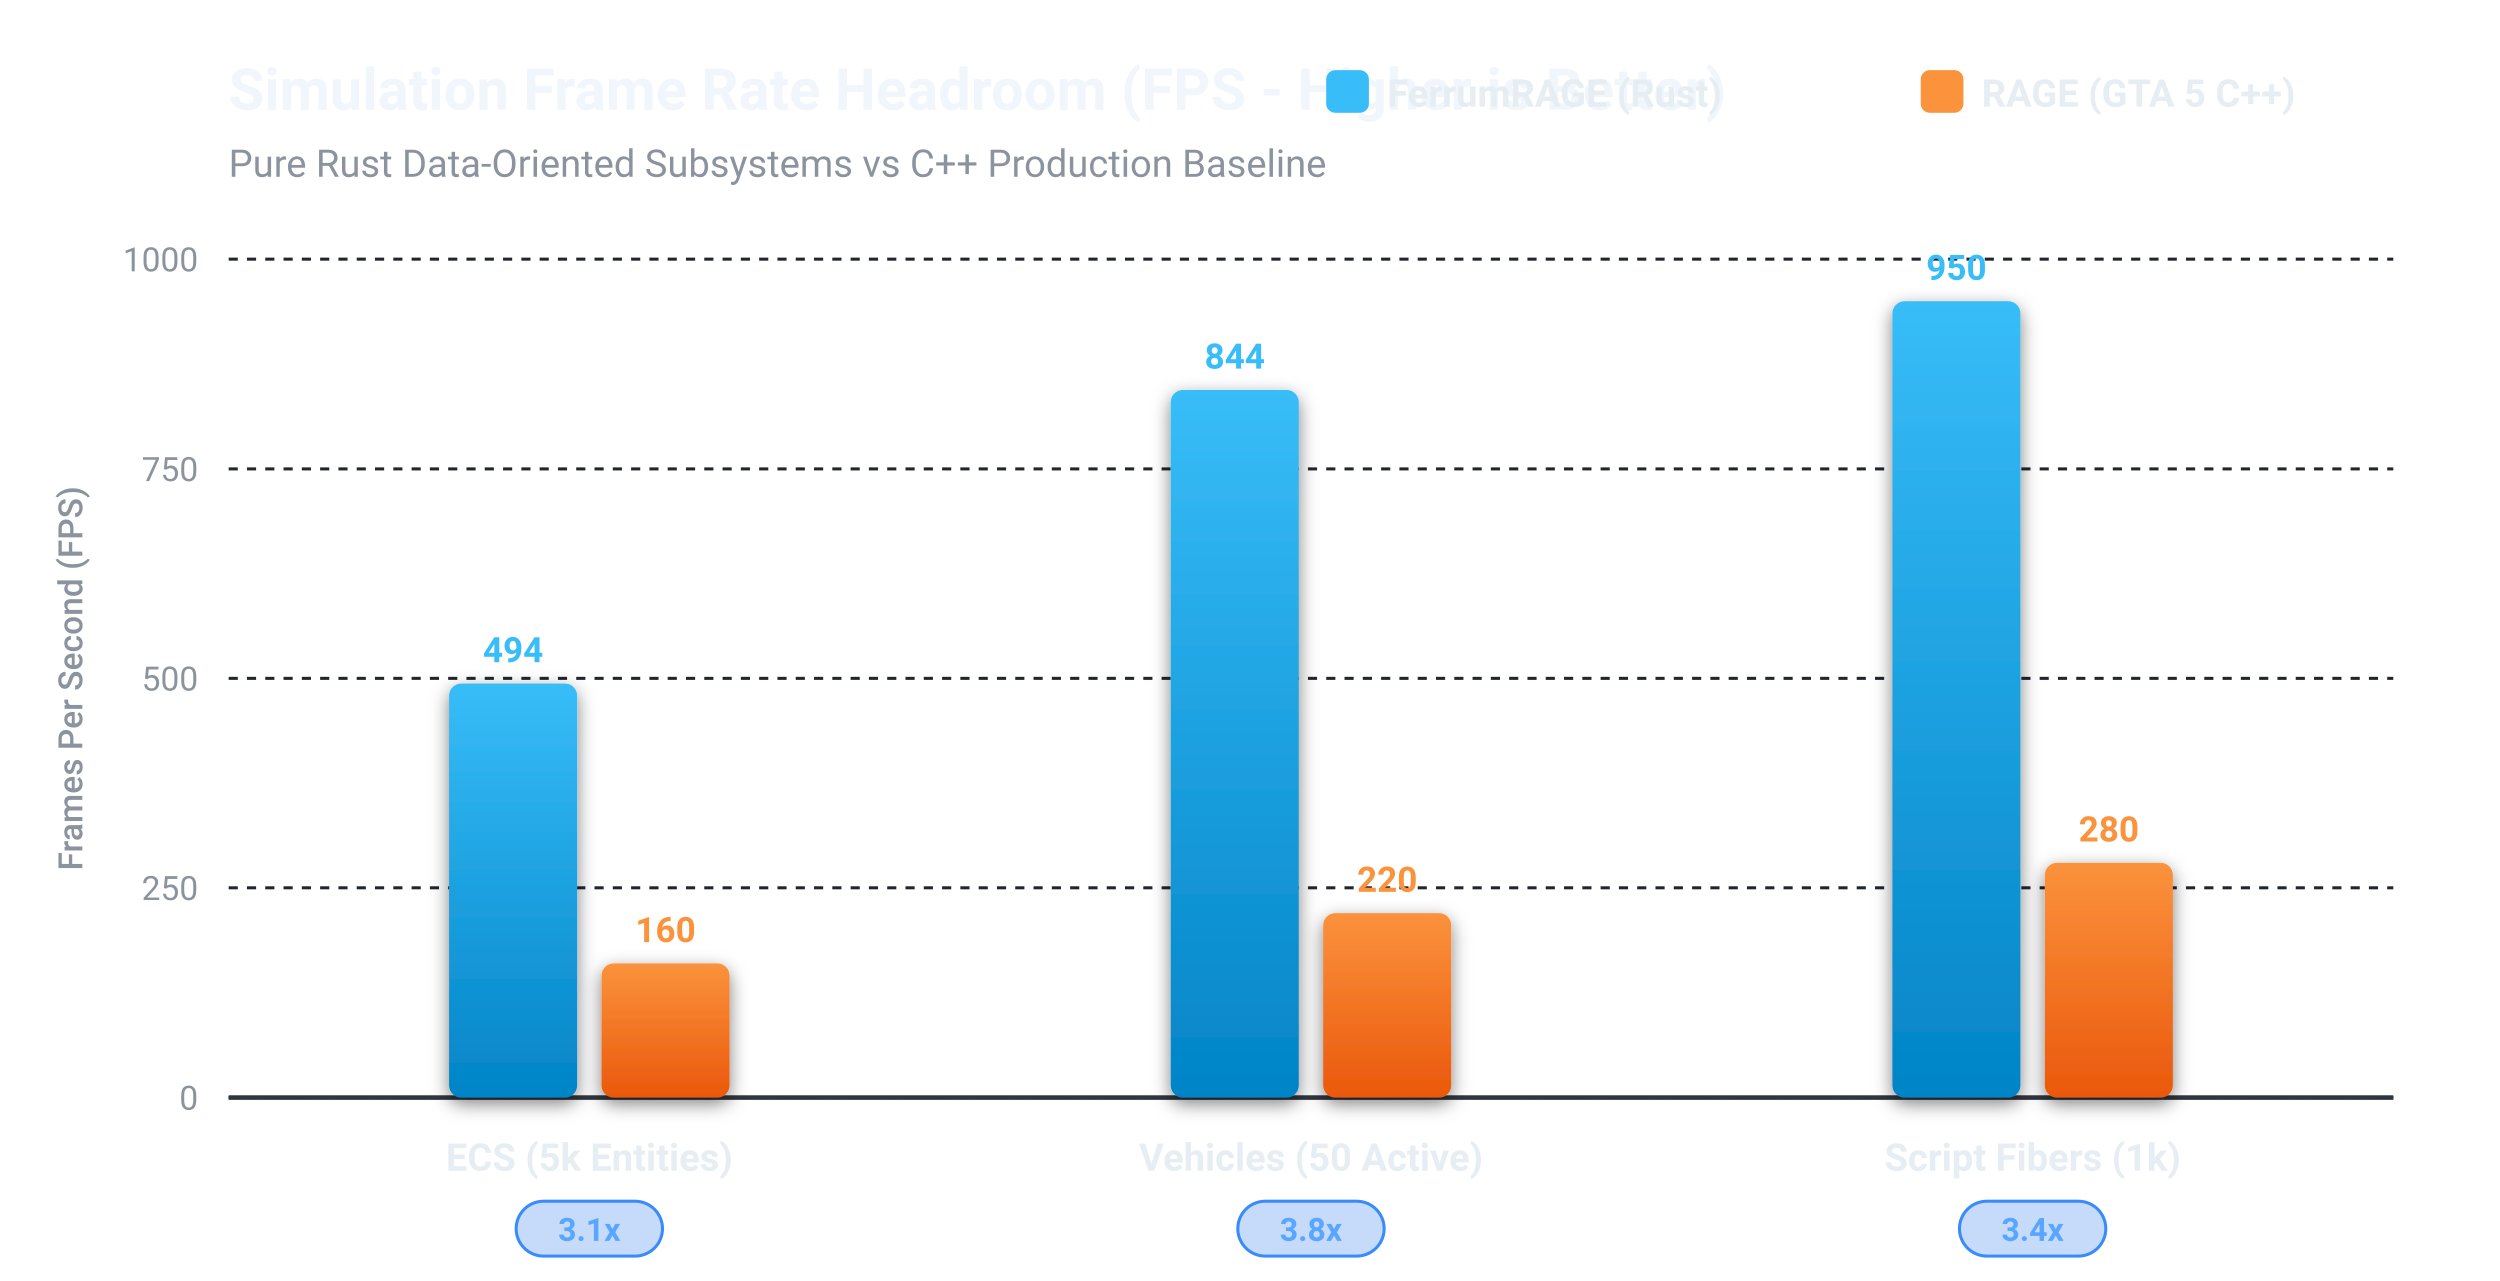
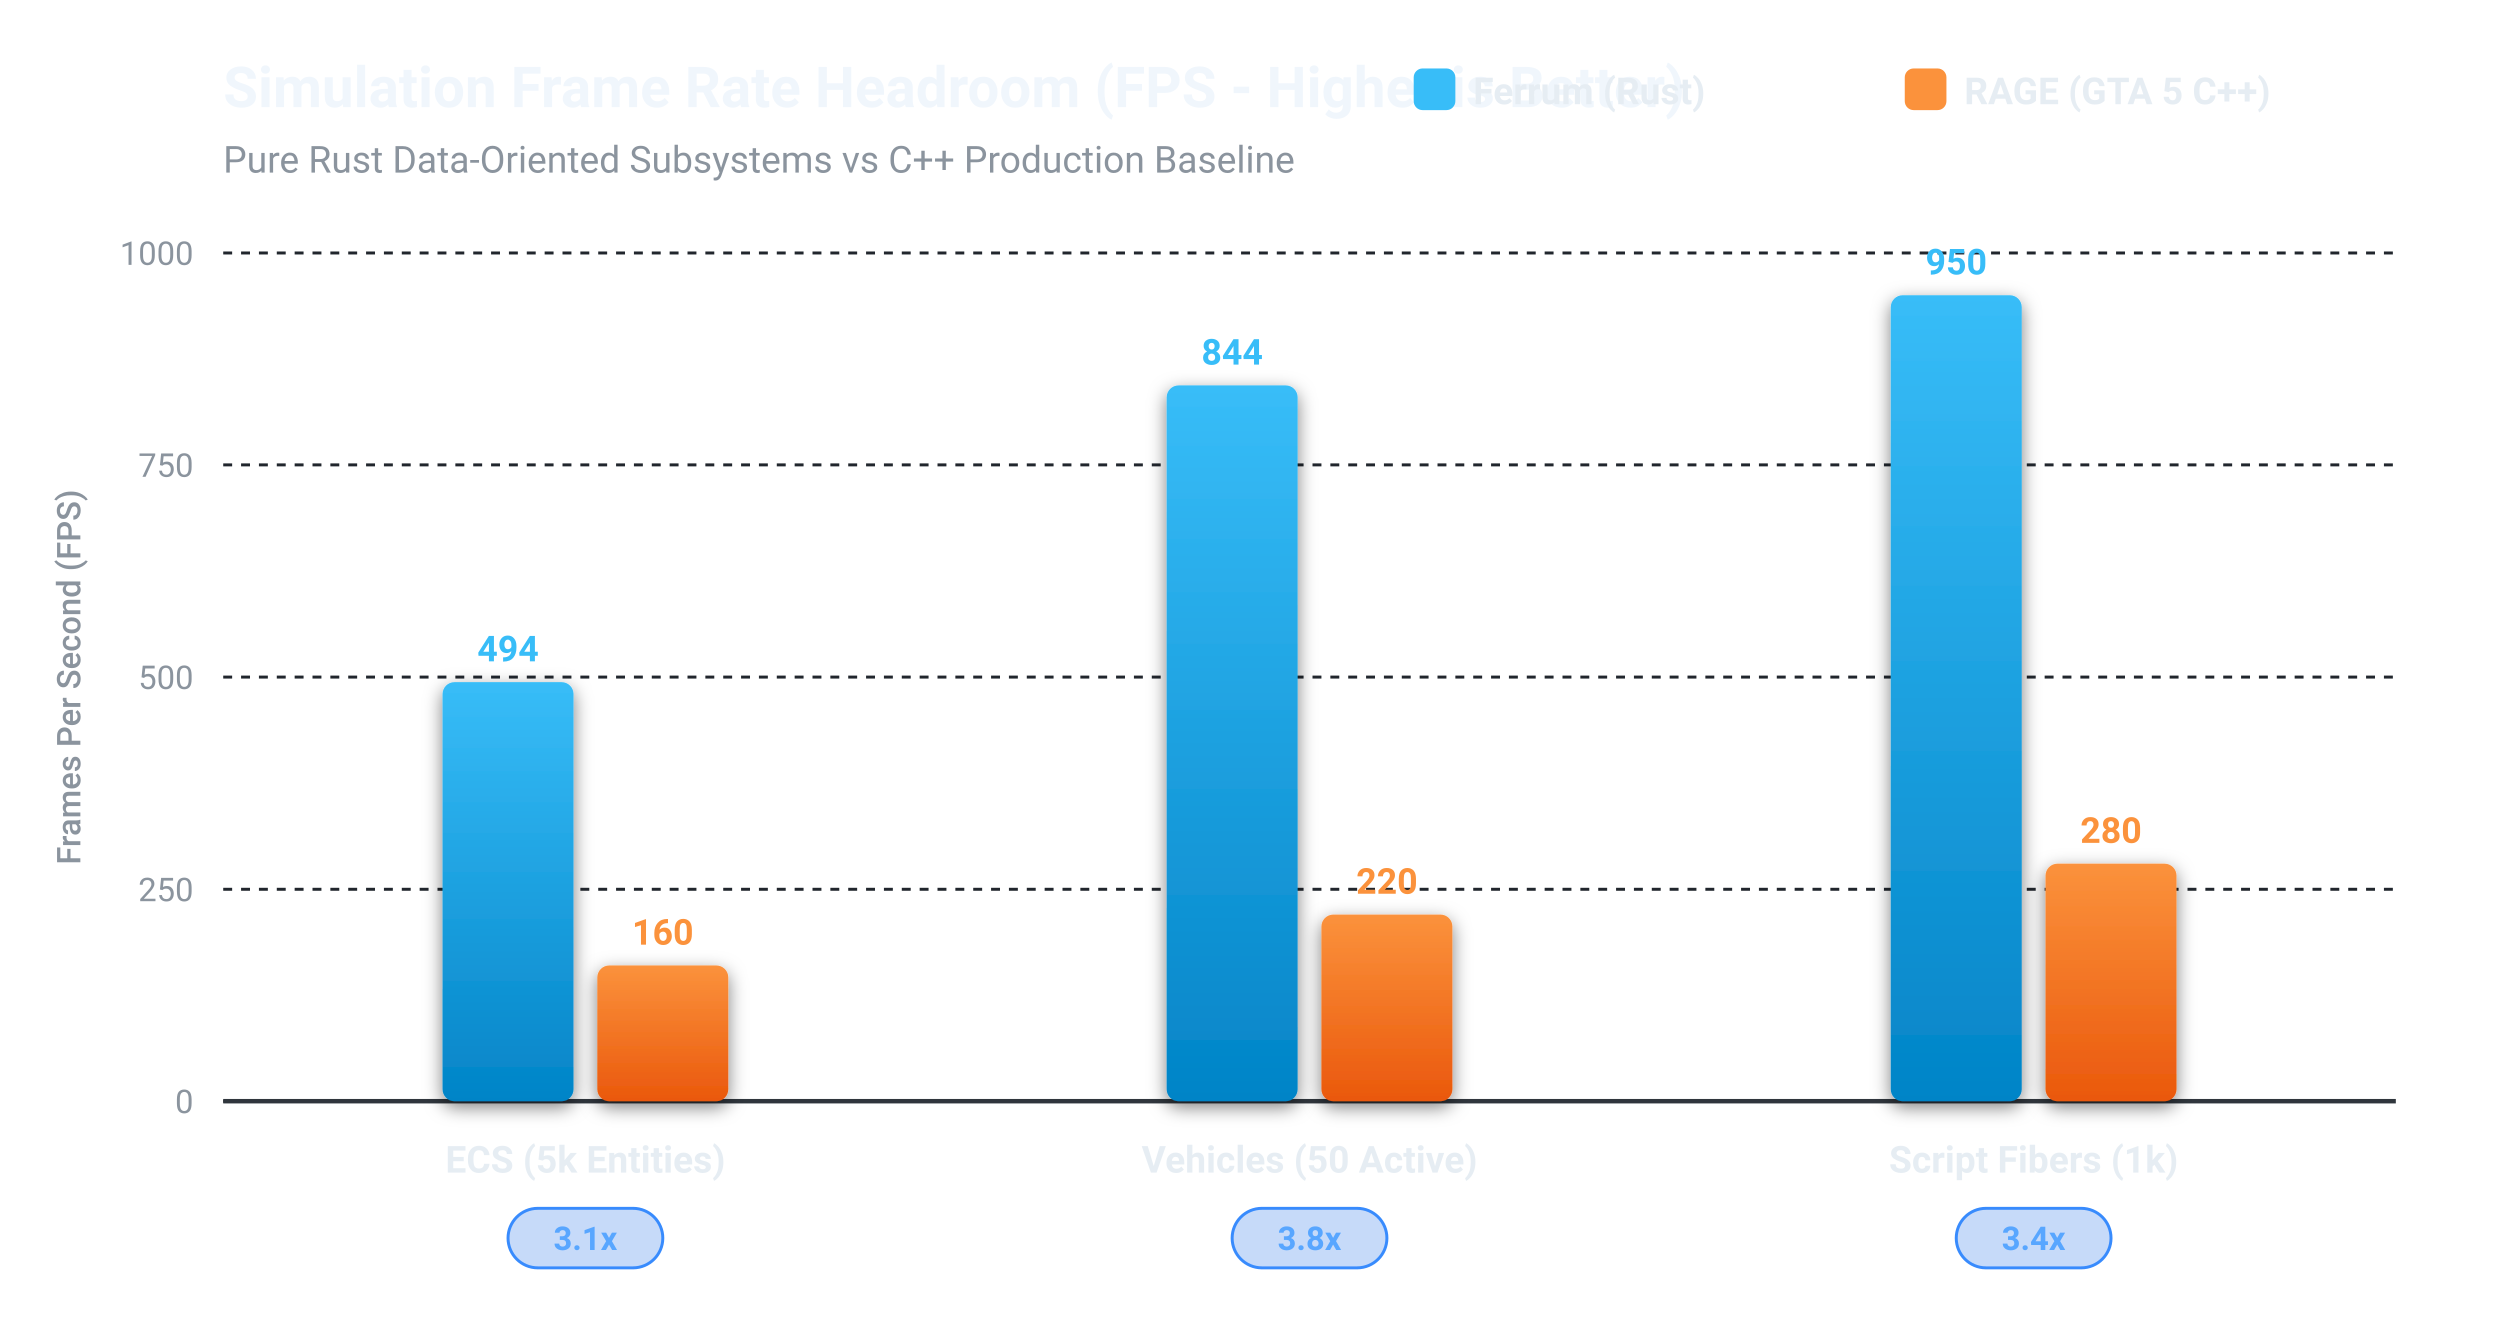
- <svg xmlns="http://www.w3.org/2000/svg" viewBox="0 0 820 420" width="100%" height="100%" style="background:#0d1117; font-family:-apple-system,BlinkMacSystemFont,'Segoe UI',Roboto,Helvetica,Arial,sans-serif; border-radius:12px; border:1px solid #30363d;">
+ <svg xmlns="http://www.w3.org/2000/svg" viewBox="0 0 840 450" width="100%" height="100%" style="background:#0d1117; font-family:-apple-system,BlinkMacSystemFont,'Segoe UI',Roboto,Helvetica,Arial,sans-serif; border-radius:12px; border:1px solid #30363d;">
  <defs>
    <linearGradient id="blueGrad" x1="0" y1="0" x2="0" y2="1">
      <stop offset="0%" stop-color="#38bdf8" />
      <stop offset="100%" stop-color="#0284c7" />
    </linearGradient>
    <linearGradient id="orangeGrad" x1="0" y1="0" x2="0" y2="1">
      <stop offset="0%" stop-color="#fb923c" />
      <stop offset="100%" stop-color="#ea580c" />
    </linearGradient>
    <filter id="glow" x="-20%" y="-20%" width="140%" height="140%">
-       <feDropShadow dx="0" dy="2" stdDeviation="3" flood-color="#000" flood-opacity="0.5" />
+       <feDropShadow dx="0" dy="2" stdDeviation="3" flood-color="#000000" flood-opacity="0.5" />
    </filter>
  </defs>
  <text x="75" y="36" fill="#f0f6fc" font-size="19" font-weight="700">Simulation Frame Rate Headroom (FPS - Higher is Better)</text>
  <text x="75" y="58" fill="#8b949e" font-size="12.5">Pure Rust Data-Oriented Subsystems vs C++ Production Baseline</text>
-   <rect x="435" y="23" width="14" height="14" rx="3" fill="#38bdf8" />
-   <text x="455" y="35" fill="#e6edf3" font-size="12.5" font-weight="600">FerrumRAGE (Rust)</text>
-   <rect x="630" y="23" width="14" height="14" rx="3" fill="#fb923c" />
-   <text x="650" y="35" fill="#e6edf3" font-size="12.5" font-weight="600">RAGE (GTA 5 C++)</text>
-   <line x1="75" y1="360.0" x2="785" y2="360.0" stroke="#21262d" stroke-width="1" stroke-dasharray="3,3" />
-   <text x="65" y="364.0" fill="#8b949e" font-size="11" text-anchor="end">0</text>
-   <line x1="75" y1="291.2" x2="785" y2="291.2" stroke="#21262d" stroke-width="1" stroke-dasharray="3,3" />
-   <text x="65" y="295.2" fill="#8b949e" font-size="11" text-anchor="end">250</text>
-   <line x1="75" y1="222.5" x2="785" y2="222.5" stroke="#21262d" stroke-width="1" stroke-dasharray="3,3" />
-   <text x="65" y="226.5" fill="#8b949e" font-size="11" text-anchor="end">500</text>
-   <line x1="75" y1="153.8" x2="785" y2="153.8" stroke="#21262d" stroke-width="1" stroke-dasharray="3,3" />
-   <text x="65" y="157.8" fill="#8b949e" font-size="11" text-anchor="end">750</text>
-   <line x1="75" y1="85.0" x2="785" y2="85.0" stroke="#21262d" stroke-width="1" stroke-dasharray="3,3" />
+   <rect x="475" y="23" width="14" height="14" rx="3" fill="#38bdf8" />
+   <text x="495" y="35" fill="#e6edf3" font-size="12.5" font-weight="600">Ferrum (Rust)</text>
+   <rect x="640" y="23" width="14" height="14" rx="3" fill="#fb923c" />
+   <text x="660" y="35" fill="#e6edf3" font-size="12.5" font-weight="600">RAGE (GTA 5 C++)</text>
+   <line x1="75" y1="370.0" x2="805" y2="370.0" stroke="#21262d" stroke-width="1" stroke-dasharray="3,3" />
+   <text x="65" y="374.0" fill="#8b949e" font-size="11" text-anchor="end">0</text>
+   <line x1="75" y1="298.8" x2="805" y2="298.8" stroke="#21262d" stroke-width="1" stroke-dasharray="3,3" />
+   <text x="65" y="302.8" fill="#8b949e" font-size="11" text-anchor="end">250</text>
+   <line x1="75" y1="227.5" x2="805" y2="227.5" stroke="#21262d" stroke-width="1" stroke-dasharray="3,3" />
+   <text x="65" y="231.5" fill="#8b949e" font-size="11" text-anchor="end">500</text>
+   <line x1="75" y1="156.2" x2="805" y2="156.2" stroke="#21262d" stroke-width="1" stroke-dasharray="3,3" />
+   <text x="65" y="160.2" fill="#8b949e" font-size="11" text-anchor="end">750</text>
+   <line x1="75" y1="85.0" x2="805" y2="85.0" stroke="#21262d" stroke-width="1" stroke-dasharray="3,3" />
  <text x="65" y="89.0" fill="#8b949e" font-size="11" text-anchor="end">1000</text>
-   <text x="27" y="222.5" fill="#8b949e" font-size="11" font-weight="500" text-anchor="middle" transform="rotate(-90,27,222.5)">Frames Per Second (FPS)</text>
-   <line x1="75" y1="360" x2="785" y2="360" stroke="#30363d" stroke-width="1.5" />
-   <rect x="147.3" y="224.2" width="42.0" height="135.8" rx="4" fill="url(#blueGrad)" filter="url(#glow)" />
-   <text x="168.3" y="217.2" fill="#38bdf8" font-size="11.5" font-weight="700" text-anchor="middle">494</text>
-   <rect x="197.3" y="316.0" width="42.0" height="44.0" rx="4" fill="url(#orangeGrad)" filter="url(#glow)" />
-   <text x="218.3" y="309.0" fill="#fb923c" font-size="11.5" font-weight="700" text-anchor="middle">160</text>
-   <text x="193.3" y="384" fill="#e6edf3" font-size="12.5" font-weight="600" text-anchor="middle">ECS (5k Entities)</text>
-   <rect x="169.3" y="394" width="48" height="18" rx="9" fill="#1f6feb" fill-opacity="0.25" stroke="#388bfd" stroke-width="1" />
-   <text x="193.3" y="407" fill="#58a6ff" font-size="10.5" font-weight="700" text-anchor="middle">3.1x</text>
-   <rect x="384.0" y="127.9" width="42.0" height="232.1" rx="4" fill="url(#blueGrad)" filter="url(#glow)" />
-   <text x="405.0" y="120.9" fill="#38bdf8" font-size="11.5" font-weight="700" text-anchor="middle">844</text>
-   <rect x="434.0" y="299.5" width="42.0" height="60.5" rx="4" fill="url(#orangeGrad)" filter="url(#glow)" />
-   <text x="455.0" y="292.5" fill="#fb923c" font-size="11.5" font-weight="700" text-anchor="middle">220</text>
-   <text x="430.0" y="384" fill="#e6edf3" font-size="12.5" font-weight="600" text-anchor="middle">Vehicles (50 Active)</text>
-   <rect x="406.0" y="394" width="48" height="18" rx="9" fill="#1f6feb" fill-opacity="0.25" stroke="#388bfd" stroke-width="1" />
-   <text x="430.0" y="407" fill="#58a6ff" font-size="10.5" font-weight="700" text-anchor="middle">3.8x</text>
-   <rect x="620.7" y="98.8" width="42.0" height="261.2" rx="4" fill="url(#blueGrad)" filter="url(#glow)" />
-   <text x="641.7" y="91.8" fill="#38bdf8" font-size="11.5" font-weight="700" text-anchor="middle">950</text>
-   <rect x="670.7" y="283.0" width="42.0" height="77.0" rx="4" fill="url(#orangeGrad)" filter="url(#glow)" />
-   <text x="691.7" y="276.0" fill="#fb923c" font-size="11.5" font-weight="700" text-anchor="middle">280</text>
-   <text x="666.7" y="384" fill="#e6edf3" font-size="12.5" font-weight="600" text-anchor="middle">Script Fibers (1k)</text>
-   <rect x="642.7" y="394" width="48" height="18" rx="9" fill="#1f6feb" fill-opacity="0.25" stroke="#388bfd" stroke-width="1" />
-   <text x="666.7" y="407" fill="#58a6ff" font-size="10.5" font-weight="700" text-anchor="middle">3.4x</text>
+   <text x="27" y="227.5" fill="#8b949e" font-size="11" font-weight="500" text-anchor="middle" transform="rotate(-90,27,227.5)">Frames Per Second (FPS)</text>
+   <line x1="75" y1="370" x2="805" y2="370" stroke="#30363d" stroke-width="1.5" />
+   <rect x="148.7" y="229.2" width="44.0" height="140.8" rx="4" fill="url(#blueGrad)" filter="url(#glow)" />
+   <text x="170.7" y="222.2" fill="#38bdf8" font-size="12" font-weight="700" text-anchor="middle">494</text>
+   <rect x="200.7" y="324.4" width="44.0" height="45.6" rx="4" fill="url(#orangeGrad)" filter="url(#glow)" />
+   <text x="222.7" y="317.4" fill="#fb923c" font-size="12" font-weight="700" text-anchor="middle">160</text>
+   <text x="196.7" y="394" fill="#e6edf3" font-size="12.5" font-weight="600" text-anchor="middle">ECS (5k Entities)</text>
+   <rect x="170.7" y="406" width="52" height="20" rx="10" fill="#1f6feb" fill-opacity="0.25" stroke="#388bfd" stroke-width="1" />
+   <text x="196.7" y="420" fill="#58a6ff" font-size="11" font-weight="700" text-anchor="middle">3.1x</text>
+   <rect x="392.0" y="129.5" width="44.0" height="240.5" rx="4" fill="url(#blueGrad)" filter="url(#glow)" />
+   <text x="414.0" y="122.5" fill="#38bdf8" font-size="12" font-weight="700" text-anchor="middle">844</text>
+   <rect x="444.0" y="307.3" width="44.0" height="62.7" rx="4" fill="url(#orangeGrad)" filter="url(#glow)" />
+   <text x="466.0" y="300.3" fill="#fb923c" font-size="12" font-weight="700" text-anchor="middle">220</text>
+   <text x="440.0" y="394" fill="#e6edf3" font-size="12.5" font-weight="600" text-anchor="middle">Vehicles (50 Active)</text>
+   <rect x="414.0" y="406" width="52" height="20" rx="10" fill="#1f6feb" fill-opacity="0.25" stroke="#388bfd" stroke-width="1" />
+   <text x="440.0" y="420" fill="#58a6ff" font-size="11" font-weight="700" text-anchor="middle">3.8x</text>
+   <rect x="635.3" y="99.2" width="44.0" height="270.8" rx="4" fill="url(#blueGrad)" filter="url(#glow)" />
+   <text x="657.3" y="92.2" fill="#38bdf8" font-size="12" font-weight="700" text-anchor="middle">950</text>
+   <rect x="687.3" y="290.2" width="44.0" height="79.8" rx="4" fill="url(#orangeGrad)" filter="url(#glow)" />
+   <text x="709.3" y="283.2" fill="#fb923c" font-size="12" font-weight="700" text-anchor="middle">280</text>
+   <text x="683.3" y="394" fill="#e6edf3" font-size="12.5" font-weight="600" text-anchor="middle">Script Fibers (1k)</text>
+   <rect x="657.3" y="406" width="52" height="20" rx="10" fill="#1f6feb" fill-opacity="0.25" stroke="#388bfd" stroke-width="1" />
+   <text x="683.3" y="420" fill="#58a6ff" font-size="11" font-weight="700" text-anchor="middle">3.4x</text>
</svg>
